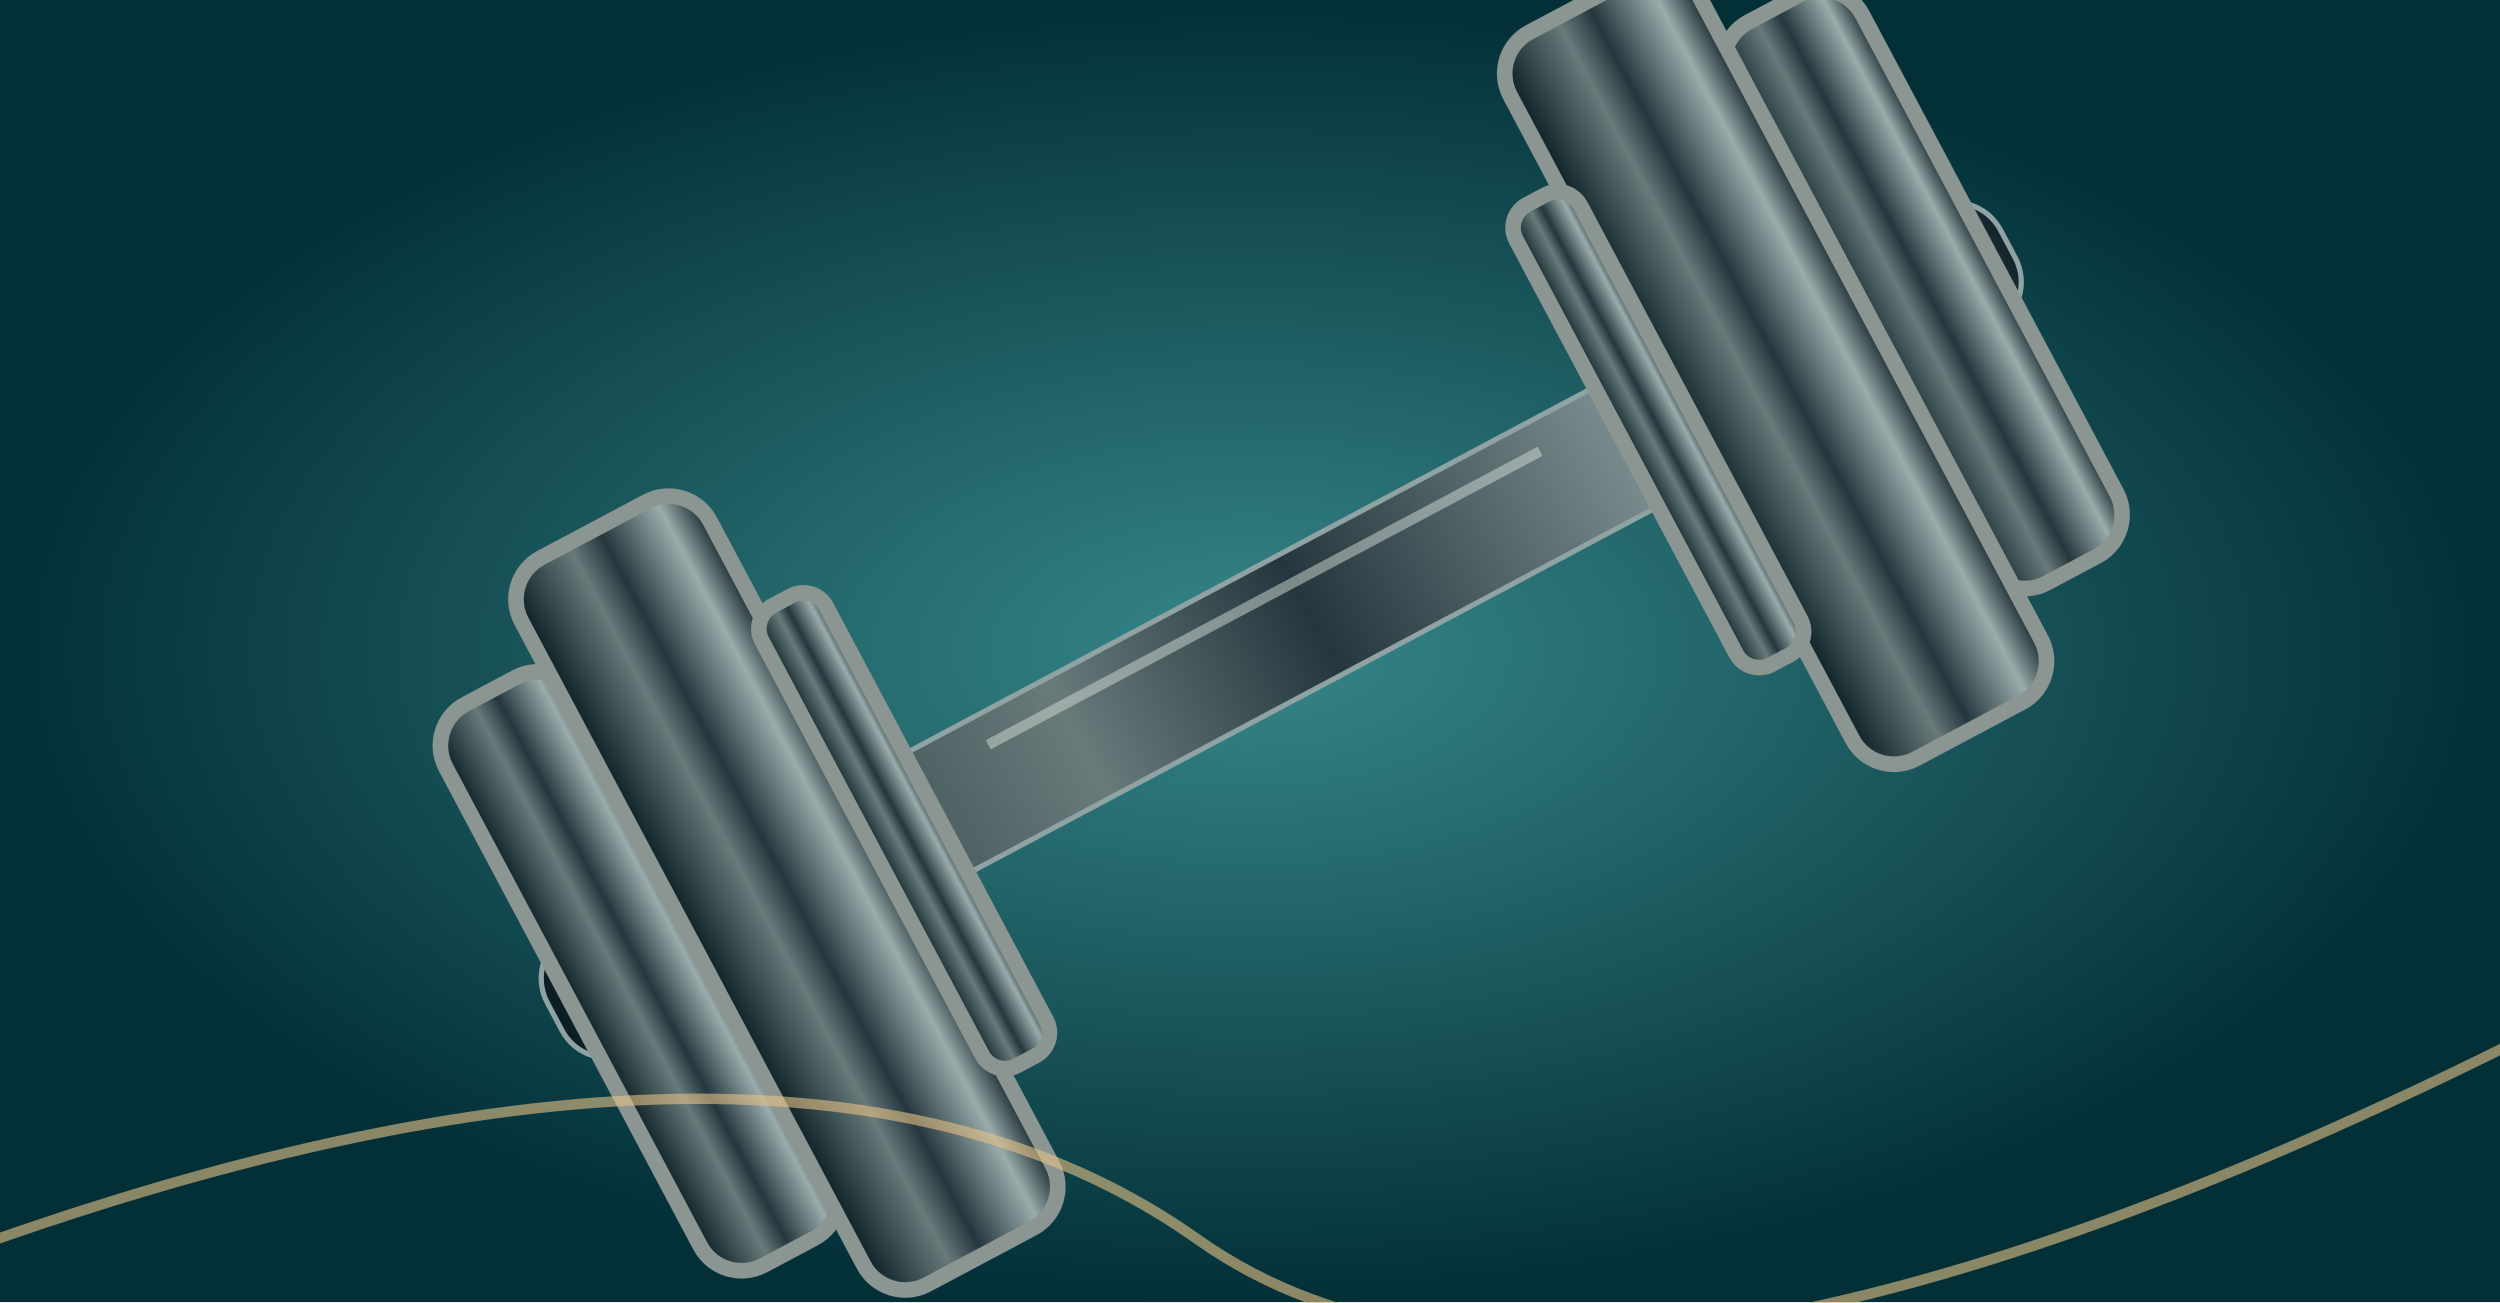
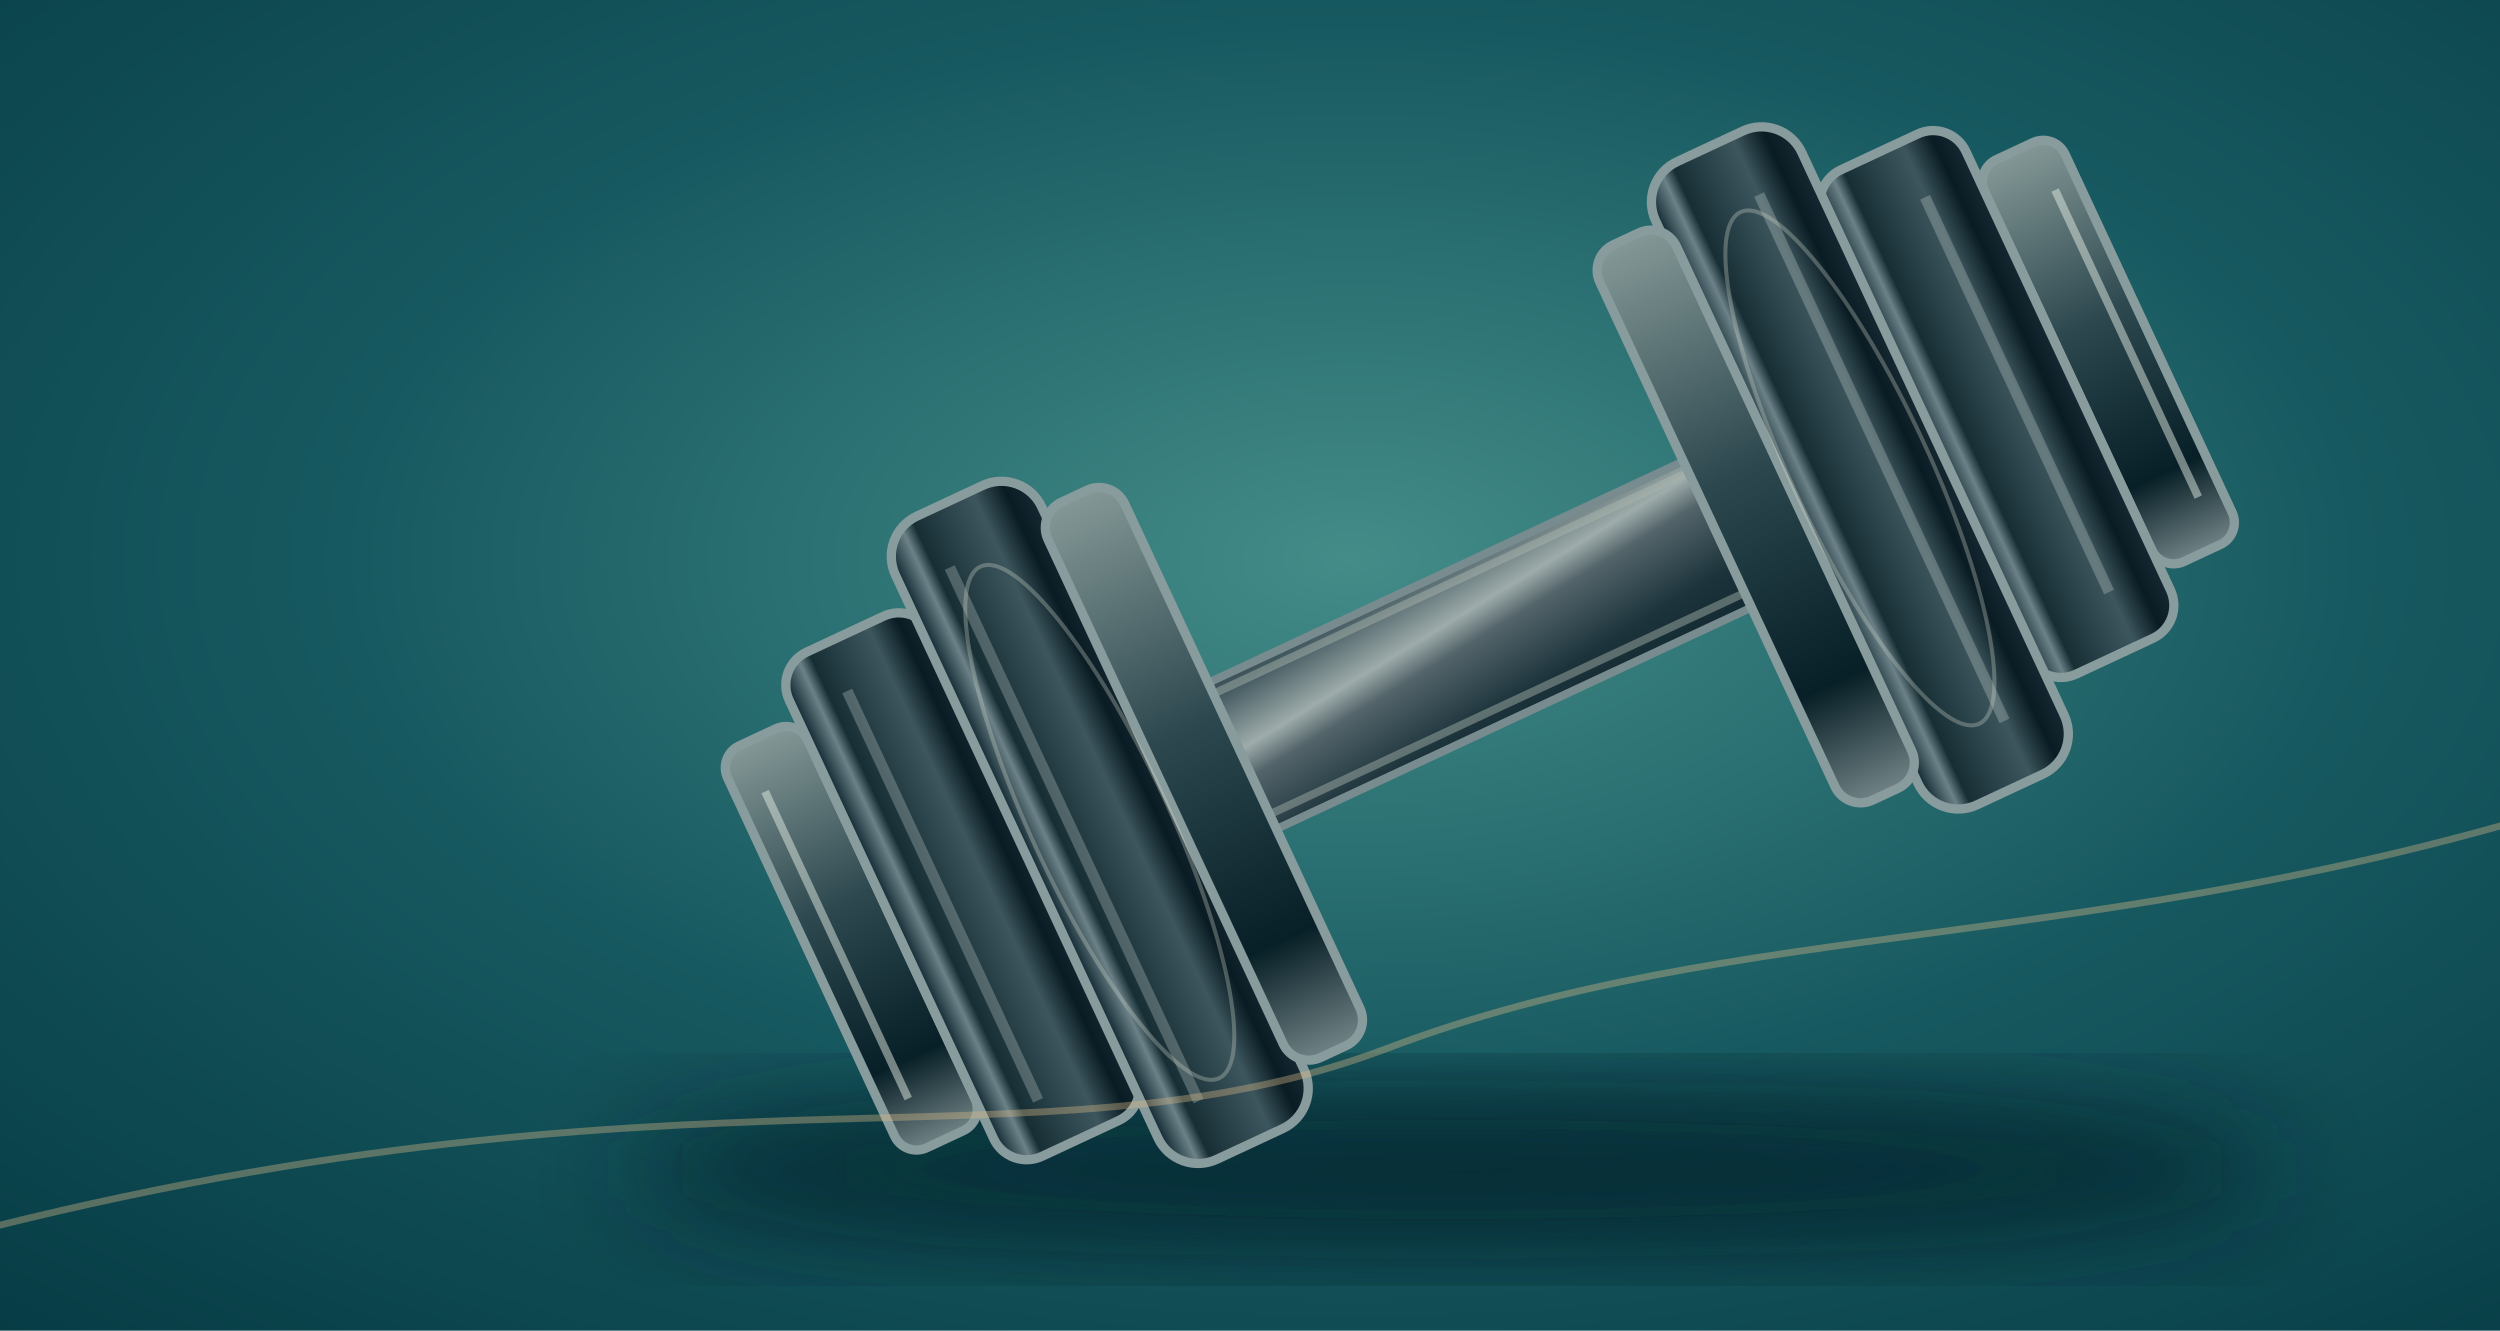
- <svg xmlns="http://www.w3.org/2000/svg" viewBox="0 0 480 250">
+ <svg xmlns="http://www.w3.org/2000/svg" viewBox="0 0 620 330" width="1240" height="660">
  <defs>
-     <radialGradient id="bg">
-       <stop stop-color="#36878a" />
-       <stop offset="1" stop-color="#032f37" />
+     <radialGradient id="bg" cx=".54" cy=".42" r=".8">
+       <stop stop-color="#438c88" />
+       <stop offset=".5" stop-color="#175960" />
+       <stop offset="1" stop-color="#063b44" />
    </radialGradient>
-     <linearGradient id="metal" x1="0" x2="1">
-       <stop stop-color="#091d23" />
-       <stop offset=".36" stop-color="#687a7a" />
-       <stop offset=".52" stop-color="#24373e" />
-       <stop offset=".82" stop-color="#9aacab" />
-       <stop offset="1" stop-color="#13232a" />
+     <linearGradient id="iron" x1="0" y1="0" x2="1" y2="1">
+       <stop stop-color="#172a32" />
+       <stop offset=".21" stop-color="#435960" />
+       <stop offset=".39" stop-color="#9eacaa" />
+       <stop offset=".48" stop-color="#53646a" />
+       <stop offset=".7" stop-color="#1c333b" />
+       <stop offset="1" stop-color="#0b2028" />
    </linearGradient>
+     <linearGradient id="plate" x1="0" y1="0" x2="1" y2="0">
+       <stop stop-color="#071f29" />
+       <stop offset=".16" stop-color="#6c8288" />
+       <stop offset=".24" stop-color="#172e35" />
+       <stop offset=".65" stop-color="#3d565d" />
+       <stop offset=".84" stop-color="#091b23" />
+       <stop offset="1" stop-color="#172932" />
+     </linearGradient>
+     <linearGradient id="rim" x1="0" y1="0" x2="0" y2="1">
+       <stop stop-color="#849896" />
+       <stop offset=".42" stop-color="#2d484f" />
+       <stop offset=".8" stop-color="#071f26" />
+       <stop offset="1" stop-color="#718386" />
+     </linearGradient>
+     <filter id="shadow">
+       <feGaussianBlur stdDeviation="13" />
+     </filter>
  </defs>
-   <rect width="480" height="250" fill="url(#bg)" />
-   <g transform="translate(246 121) rotate(-28)">
-     <rect x="-158" y="-13" width="316" height="26" rx="10" fill="url(#metal)" stroke="#8fa3a3" />
-     <g fill="url(#metal)" stroke="#8b9692" stroke-width="3">
-       <rect x="-154" y="-61" width="29" height="122" rx="9" />
-       <rect x="-128" y="-79" width="41" height="158" rx="9" />
-       <rect x="-89" y="-50" width="14" height="100" rx="5" />
-       <rect x="125" y="-61" width="29" height="122" rx="9" />
-       <rect x="87" y="-79" width="41" height="158" rx="9" />
-       <rect x="75" y="-50" width="14" height="100" rx="5" />
+   <rect width="620" height="330" fill="url(#bg)" />
+   <ellipse cx="360" cy="290" rx="205" ry="24" fill="#001c25" opacity=".68" filter="url(#shadow)" />
+   <g transform="translate(367 160) rotate(-25)">
+     <rect x="-178" y="-20" width="356" height="40" rx="13" fill="url(#iron)" stroke="#788b8f" stroke-width="2" />
+     <path d="M-66 -17H66M-66 16H66" stroke="#adb8b0" stroke-width="2" opacity=".45" />
+     <g stroke="#899c9d" stroke-width="2.3">
+       <rect x="-183" y="-55" width="22" height="110" rx="6" fill="url(#rim)" />
+       <rect x="-161" y="-69" width="39" height="138" rx="9" fill="url(#plate)" />
+       <rect x="-124" y="-88" width="40" height="176" rx="11" fill="url(#plate)" />
+       <rect x="-86" y="-76" width="21" height="152" rx="7" fill="url(#rim)" />
+       <rect x="161" y="-55" width="22" height="110" rx="6" fill="url(#rim)" />
+       <rect x="122" y="-69" width="39" height="138" rx="9" fill="url(#plate)" />
+       <rect x="84" y="-88" width="40" height="176" rx="11" fill="url(#plate)" />
+       <rect x="65" y="-76" width="21" height="152" rx="7" fill="url(#rim)" />
    </g>
-     <path d="M-60 -7 H60" stroke="#d3ded6" stroke-width="2" opacity=".5" />
+     <path d="M-147 -56v112M-111 -73v146M110 -72v144M147 -54v108" stroke="#cad6ce" stroke-width="2.7" opacity=".29" />
+     <path d="M-176 -42V42M177 -42V42" stroke="#e0e9df" stroke-width="2" opacity=".5" />
+     <g stroke="#cad2c5" fill="none" opacity=".33">
+       <ellipse cx="-104" cy="0" rx="17" ry="70" />
+       <ellipse cx="104" cy="0" rx="17" ry="70" />
+     </g>
  </g>
-   <path d="M-12 242 Q151 182 230 238 T514 184" stroke="#e4c185" stroke-width="2" fill="none" opacity=".6" />
+   <path d="M-20 309 C169 258 257 293 344 260 S520 237 643 198" stroke="#d9b986" stroke-opacity=".38" stroke-width="1.7" fill="none" />
</svg>
